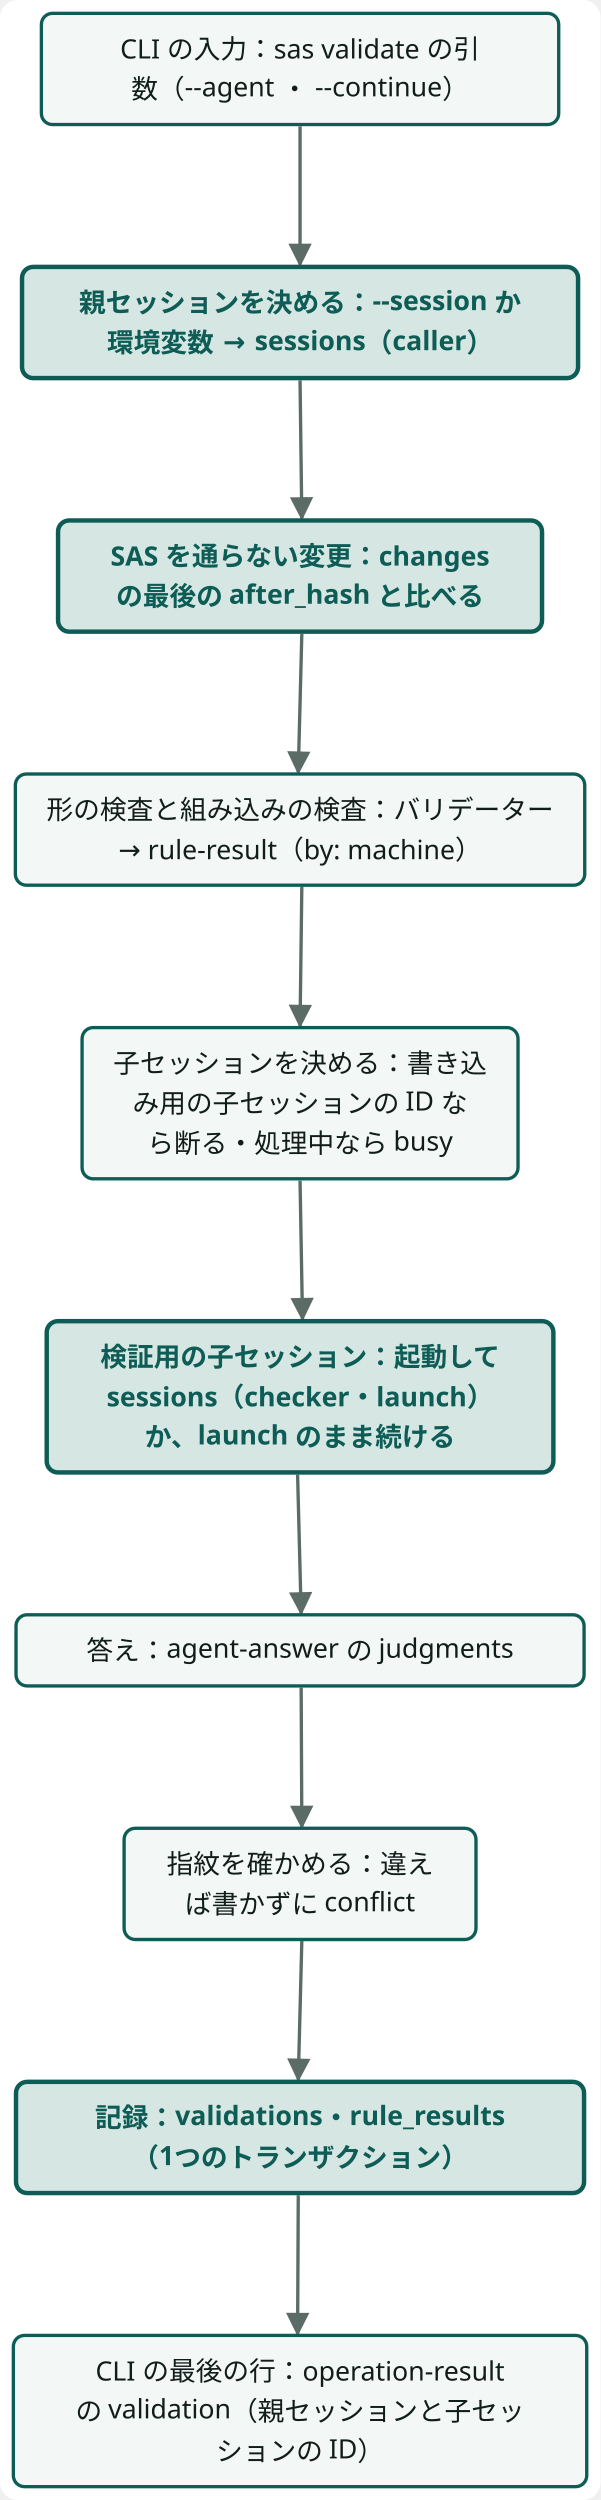
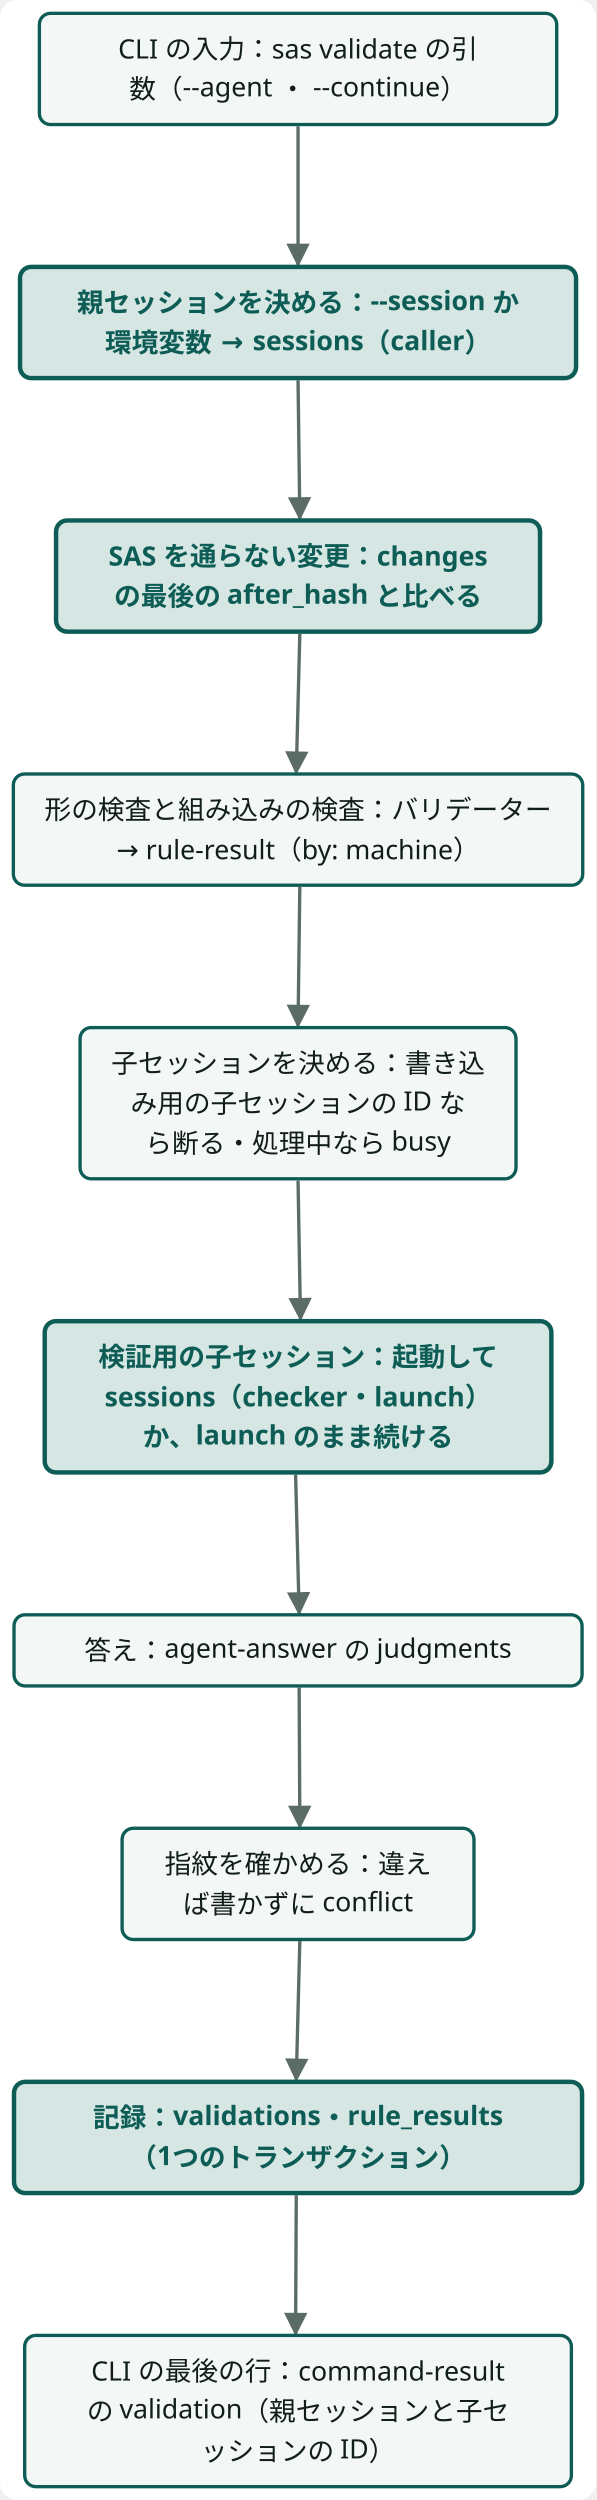
- <svg class="wf-fig dsvg" viewBox="0 0 270 1124" width="270" height="1124" role="img">
-   <style data-dsvg="dark">.dsvg .canvas{fill:var(--dsvg-area-fill,#FFFFFF)}.dsvg .flow{stroke:var(--dsvg-ink-soft,#5B6B66)}.dsvg .box{fill:var(--dsvg-box-fill,#F3F7F5);stroke:var(--dsvg-accent,#0D5C55)}.dsvg .label{fill:var(--dsvg-ink,#111D1A);font-size:12px}.dsvg .box.focus{fill:var(--dsvg-accent-bg,#D5E6E3);stroke:var(--dsvg-accent,#0D5C55)}.dsvg .label.focus{fill:var(--dsvg-accent,#0D5C55);font-size:12px}.dsvg #dsvg-06a7621e-arrow-5B6B66 path{fill:var(--dsvg-ink-soft,#5B6B66)}@media (prefers-color-scheme:dark){:root:not([data-theme="light"]) .dsvg,.dsvg:root:not([data-theme="light"]){--dsvg-area-fill:#22302D;--dsvg-ink-soft:#9DADA8;--dsvg-box-fill:#16211E;--dsvg-accent:#6CC9B8;--dsvg-ink:#E6EEEB;--dsvg-accent-bg:#173330}}:root[data-theme="dark"] .dsvg{--dsvg-area-fill:#22302D;--dsvg-ink-soft:#9DADA8;--dsvg-box-fill:#16211E;--dsvg-accent:#6CC9B8;--dsvg-ink:#E6EEEB;--dsvg-accent-bg:#173330}</style>
+ <svg class="wf-fig dsvg" viewBox="0 0 268 1124" width="268" height="1124" role="img">
+   <style data-dsvg="dark">.dsvg .canvas{fill:var(--dsvg-area-fill,#FFFFFF)}.dsvg .flow{stroke:var(--dsvg-ink-soft,#5B6B66)}.dsvg .box{fill:var(--dsvg-box-fill,#F3F7F5);stroke:var(--dsvg-accent,#0D5C55)}.dsvg .label{fill:var(--dsvg-ink,#111D1A);font-size:12px}.dsvg .box.focus{fill:var(--dsvg-accent-bg,#D5E6E3);stroke:var(--dsvg-accent,#0D5C55)}.dsvg .label.focus{fill:var(--dsvg-accent,#0D5C55);font-size:12px}.dsvg #dsvg-9dfccad2-arrow-5B6B66 path{fill:var(--dsvg-ink-soft,#5B6B66)}@media (prefers-color-scheme:dark){:root:not([data-theme="light"]) .dsvg,.dsvg:root:not([data-theme="light"]){--dsvg-area-fill:#22302D;--dsvg-ink-soft:#9DADA8;--dsvg-box-fill:#16211E;--dsvg-accent:#6CC9B8;--dsvg-ink:#E6EEEB;--dsvg-accent-bg:#173330}}:root[data-theme="dark"] .dsvg{--dsvg-area-fill:#22302D;--dsvg-ink-soft:#9DADA8;--dsvg-box-fill:#16211E;--dsvg-accent:#6CC9B8;--dsvg-ink:#E6EEEB;--dsvg-accent-bg:#173330}</style>
  <defs data-dsvg="marker">
-     <marker id="dsvg-06a7621e-arrow-5B6B66" viewBox="0 0 10 10" refX="9" refY="5" markerWidth="7" markerHeight="7" orient="auto-start-reverse">
+     <marker id="dsvg-9dfccad2-arrow-5B6B66" viewBox="0 0 10 10" refX="9" refY="5" markerWidth="7" markerHeight="7" orient="auto-start-reverse">
      <path d="M0,0 L10,5 L0,10 z" fill="#5B6B66" />
    </marker>
  </defs>
-   <rect data-dsvg="canvas" class="canvas" x="0.0" y="0.0" width="270.0" height="1124.0" fill="#FFFFFF" rx="8" />
+   <rect data-dsvg="canvas" class="canvas" x="0.0" y="0.0" width="268.0" height="1124.0" fill="#FFFFFF" rx="8" />
  <g transform="translate(6.0,6.0)">
-     <path class="flow" d="M128.9,50.8 L128.9,113.0" fill="none" stroke="#5B6B66" stroke-width="1.5" marker-end="url(#dsvg-06a7621e-arrow-5B6B66)" />
-     <path class="flow" d="M128.9,165.0 L129.7,227.0" fill="none" stroke="#5B6B66" stroke-width="1.5" marker-end="url(#dsvg-06a7621e-arrow-5B6B66)" />
-     <path class="flow" d="M129.7,279.0 L128.1,341.3" fill="none" stroke="#5B6B66" stroke-width="1.5" marker-end="url(#dsvg-06a7621e-arrow-5B6B66)" />
-     <path class="flow" d="M129.7,392.7 L128.9,455.2" fill="none" stroke="#5B6B66" stroke-width="1.5" marker-end="url(#dsvg-06a7621e-arrow-5B6B66)" />
-     <path class="flow" d="M128.9,524.8 L130.0,587.0" fill="none" stroke="#5B6B66" stroke-width="1.5" marker-end="url(#dsvg-06a7621e-arrow-5B6B66)" />
-     <path class="flow" d="M127.8,657.0 L129.4,719.3" fill="none" stroke="#5B6B66" stroke-width="1.5" marker-end="url(#dsvg-06a7621e-arrow-5B6B66)" />
-     <path class="flow" d="M129.4,752.7 L129.7,815.3" fill="none" stroke="#5B6B66" stroke-width="1.5" marker-end="url(#dsvg-06a7621e-arrow-5B6B66)" />
-     <path class="flow" d="M129.7,866.7 L128.1,929.0" fill="none" stroke="#5B6B66" stroke-width="1.5" marker-end="url(#dsvg-06a7621e-arrow-5B6B66)" />
-     <path class="flow" d="M128.1,981.0 L127.8,1043.3" fill="none" stroke="#5B6B66" stroke-width="1.5" marker-end="url(#dsvg-06a7621e-arrow-5B6B66)" />
-     <g class="wf-node" transform="translate(12.6,0.0)">
+     <path class="flow" d="M128.0,50.8 L128.0,113.0" fill="none" stroke="#5B6B66" stroke-width="1.5" marker-end="url(#dsvg-9dfccad2-arrow-5B6B66)" />
+     <path class="flow" d="M128.0,165.0 L128.8,227.0" fill="none" stroke="#5B6B66" stroke-width="1.5" marker-end="url(#dsvg-9dfccad2-arrow-5B6B66)" />
+     <path class="flow" d="M128.8,279.0 L127.2,341.3" fill="none" stroke="#5B6B66" stroke-width="1.5" marker-end="url(#dsvg-9dfccad2-arrow-5B6B66)" />
+     <path class="flow" d="M128.8,392.7 L128.0,455.2" fill="none" stroke="#5B6B66" stroke-width="1.5" marker-end="url(#dsvg-9dfccad2-arrow-5B6B66)" />
+     <path class="flow" d="M128.0,524.8 L129.1,587.0" fill="none" stroke="#5B6B66" stroke-width="1.5" marker-end="url(#dsvg-9dfccad2-arrow-5B6B66)" />
+     <path class="flow" d="M126.9,657.0 L128.5,719.3" fill="none" stroke="#5B6B66" stroke-width="1.5" marker-end="url(#dsvg-9dfccad2-arrow-5B6B66)" />
+     <path class="flow" d="M128.5,752.7 L128.8,815.3" fill="none" stroke="#5B6B66" stroke-width="1.5" marker-end="url(#dsvg-9dfccad2-arrow-5B6B66)" />
+     <path class="flow" d="M128.8,866.7 L127.2,929.0" fill="none" stroke="#5B6B66" stroke-width="1.5" marker-end="url(#dsvg-9dfccad2-arrow-5B6B66)" />
+     <path class="flow" d="M127.2,981.0 L126.9,1043.3" fill="none" stroke="#5B6B66" stroke-width="1.5" marker-end="url(#dsvg-9dfccad2-arrow-5B6B66)" />
+     <g class="wf-node" transform="translate(11.7,0.0)">
      <g class="svg-box" role="plain">
        <rect class="box" x="0" y="0" width="232.6" height="50.0" fill="#F3F7F5" stroke="#0D5C55" stroke-width="1.5" rx="5" />
        <text class="label" x="116.3" y="20.3" text-anchor="middle" font-weight="400" font-family="Noto Sans JP, Hiragino Kaku Gothic ProN, sans-serif" font-size="12" fill="#111D1A">CLI の入力：sas validate の引</text>
        <text class="label" x="116.3" y="38.3" text-anchor="middle" font-weight="400" font-family="Noto Sans JP, Hiragino Kaku Gothic ProN, sans-serif" font-size="12" fill="#111D1A">数（--agent ・ --continue）</text>
      </g>
    </g>
-     <g class="wf-node" transform="translate(3.9,114.0)">
+     <g class="wf-node" transform="translate(3.0,114.0)">
      <g class="svg-box" role="focus">
        <rect class="box focus" x="0" y="0" width="250.0" height="50.0" fill="#D5E6E3" stroke="#0D5C55" stroke-width="2" rx="5" />
        <text class="label focus" x="125.0" y="20.3" text-anchor="middle" font-weight="600" font-family="Noto Sans JP, Hiragino Kaku Gothic ProN, sans-serif" font-size="12" fill="#0D5C55">親セッションを決める：--session か</text>
        <text class="label focus" x="125.0" y="38.3" text-anchor="middle" font-weight="600" font-family="Noto Sans JP, Hiragino Kaku Gothic ProN, sans-serif" font-size="12" fill="#0D5C55">環境変数 → sessions（caller）</text>
      </g>
    </g>
-     <g class="wf-node" transform="translate(20.1,228.0)">
+     <g class="wf-node" transform="translate(19.2,228.0)">
      <g class="svg-box" role="focus">
        <rect class="box focus" x="0" y="0" width="217.6" height="50.0" fill="#D5E6E3" stroke="#0D5C55" stroke-width="2" rx="5" />
        <text class="label focus" x="108.8" y="20.3" text-anchor="middle" font-weight="600" font-family="Noto Sans JP, Hiragino Kaku Gothic ProN, sans-serif" font-size="12" fill="#0D5C55">SAS を通らない変更：changes </text>
        <text class="label focus" x="108.8" y="38.3" text-anchor="middle" font-weight="600" font-family="Noto Sans JP, Hiragino Kaku Gothic ProN, sans-serif" font-size="12" fill="#0D5C55">の最後の after_hash と比べる</text>
      </g>
    </g>
-     <g class="wf-node" transform="translate(0.9,342.0)">
+     <g class="wf-node" transform="translate(0.0,342.0)">
      <g class="svg-box" role="plain">
        <rect class="box" x="0" y="0" width="256.0" height="50.0" fill="#F3F7F5" stroke="#0D5C55" stroke-width="1.5" rx="5" />
        <text class="label" x="128.0" y="20.3" text-anchor="middle" font-weight="400" font-family="Noto Sans JP, Hiragino Kaku Gothic ProN, sans-serif" font-size="12" fill="#111D1A">形の検査と組み込みの検査：バリデーター</text>
        <text class="label" x="128.0" y="38.3" text-anchor="middle" font-weight="400" font-family="Noto Sans JP, Hiragino Kaku Gothic ProN, sans-serif" font-size="12" fill="#111D1A">→ rule-result（by: machine）</text>
      </g>
    </g>
-     <g class="wf-node" transform="translate(30.9,456.0)">
+     <g class="wf-node" transform="translate(30.0,456.0)">
      <g class="svg-box" role="plain">
        <rect class="box" x="0" y="0" width="196.0" height="68.0" fill="#F3F7F5" stroke="#0D5C55" stroke-width="1.5" rx="5" />
        <text class="label" x="98.0" y="20.3" text-anchor="middle" font-weight="400" font-family="Noto Sans JP, Hiragino Kaku Gothic ProN, sans-serif" font-size="12" fill="#111D1A">子セッションを決める：書き込</text>
        <text class="label" x="98.0" y="38.3" text-anchor="middle" font-weight="400" font-family="Noto Sans JP, Hiragino Kaku Gothic ProN, sans-serif" font-size="12" fill="#111D1A">み用の子セッションの ID な</text>
        <text class="label" x="98.0" y="56.3" text-anchor="middle" font-weight="400" font-family="Noto Sans JP, Hiragino Kaku Gothic ProN, sans-serif" font-size="12" fill="#111D1A">ら断る・処理中なら busy</text>
      </g>
    </g>
-     <g class="wf-node" transform="translate(15.0,588.0)">
+     <g class="wf-node" transform="translate(14.1,588.0)">
      <g class="svg-box" role="focus">
        <rect class="box focus" x="0" y="0" width="227.8" height="68.0" fill="#D5E6E3" stroke="#0D5C55" stroke-width="2" rx="5" />
        <text class="label focus" x="113.9" y="20.3" text-anchor="middle" font-weight="600" font-family="Noto Sans JP, Hiragino Kaku Gothic ProN, sans-serif" font-size="12" fill="#0D5C55">検証用の子セッション：起動して </text>
        <text class="label focus" x="113.9" y="38.3" text-anchor="middle" font-weight="600" font-family="Noto Sans JP, Hiragino Kaku Gothic ProN, sans-serif" font-size="12" fill="#0D5C55">sessions（checker・launch）</text>
        <text class="label focus" x="113.9" y="56.3" text-anchor="middle" font-weight="600" font-family="Noto Sans JP, Hiragino Kaku Gothic ProN, sans-serif" font-size="12" fill="#0D5C55">か、launch のまま続ける</text>
      </g>
    </g>
-     <g class="wf-node" transform="translate(1.2,720.0)">
+     <g class="wf-node" transform="translate(0.3,720.0)">
      <g class="svg-box" role="plain">
        <rect class="box" x="0" y="0" width="255.4" height="32.0" fill="#F3F7F5" stroke="#0D5C55" stroke-width="1.5" rx="5" />
        <text class="label" x="127.7" y="20.3" text-anchor="middle" font-weight="400" font-family="Noto Sans JP, Hiragino Kaku Gothic ProN, sans-serif" font-size="12" fill="#111D1A">答え：agent-answer の judgments</text>
      </g>
    </g>
-     <g class="wf-node" transform="translate(49.8,816.0)">
+     <g class="wf-node" transform="translate(48.9,816.0)">
      <g class="svg-box" role="plain">
        <rect class="box" x="0" y="0" width="158.2" height="50.0" fill="#F3F7F5" stroke="#0D5C55" stroke-width="1.5" rx="5" />
        <text class="label" x="79.1" y="20.3" text-anchor="middle" font-weight="400" font-family="Noto Sans JP, Hiragino Kaku Gothic ProN, sans-serif" font-size="12" fill="#111D1A">指紋を確かめる：違え</text>
        <text class="label" x="79.1" y="38.3" text-anchor="middle" font-weight="400" font-family="Noto Sans JP, Hiragino Kaku Gothic ProN, sans-serif" font-size="12" fill="#111D1A">ば書かずに conflict</text>
      </g>
    </g>
-     <g class="wf-node" transform="translate(1.2,930.0)">
+     <g class="wf-node" transform="translate(0.3,930.0)">
      <g class="svg-box" role="focus">
        <rect class="box focus" x="0" y="0" width="255.4" height="50.0" fill="#D5E6E3" stroke="#0D5C55" stroke-width="2" rx="5" />
        <text class="label focus" x="127.7" y="20.3" text-anchor="middle" font-weight="600" font-family="Noto Sans JP, Hiragino Kaku Gothic ProN, sans-serif" font-size="12" fill="#0D5C55">記録：validations・rule_results</text>
        <text class="label focus" x="127.7" y="38.3" text-anchor="middle" font-weight="600" font-family="Noto Sans JP, Hiragino Kaku Gothic ProN, sans-serif" font-size="12" fill="#0D5C55">（1つのトランザクション）</text>
      </g>
    </g>
-     <g class="wf-node" transform="translate(0.0,1044.0)">
+     <g class="wf-node" transform="translate(5.1,1044.0)">
      <g class="svg-box" role="plain">
-         <rect class="box" x="0" y="0" width="257.8" height="68.0" fill="#F3F7F5" stroke="#0D5C55" stroke-width="1.5" rx="5" />
-         <text class="label" x="128.9" y="20.3" text-anchor="middle" font-weight="400" font-family="Noto Sans JP, Hiragino Kaku Gothic ProN, sans-serif" font-size="12" fill="#111D1A">CLI の最後の行：operation-result</text>
-         <text class="label" x="128.9" y="38.3" text-anchor="middle" font-weight="400" font-family="Noto Sans JP, Hiragino Kaku Gothic ProN, sans-serif" font-size="12" fill="#111D1A">の validation（親セッションと子セッ</text>
-         <text class="label" x="128.9" y="56.3" text-anchor="middle" font-weight="400" font-family="Noto Sans JP, Hiragino Kaku Gothic ProN, sans-serif" font-size="12" fill="#111D1A">ションの ID）</text>
+         <rect class="box" x="0" y="0" width="245.8" height="68.0" fill="#F3F7F5" stroke="#0D5C55" stroke-width="1.5" rx="5" />
+         <text class="label" x="122.9" y="20.3" text-anchor="middle" font-weight="400" font-family="Noto Sans JP, Hiragino Kaku Gothic ProN, sans-serif" font-size="12" fill="#111D1A">CLI の最後の行：command-result</text>
+         <text class="label" x="122.9" y="38.3" text-anchor="middle" font-weight="400" font-family="Noto Sans JP, Hiragino Kaku Gothic ProN, sans-serif" font-size="12" fill="#111D1A">の validation（親セッションと子セ</text>
+         <text class="label" x="122.9" y="56.3" text-anchor="middle" font-weight="400" font-family="Noto Sans JP, Hiragino Kaku Gothic ProN, sans-serif" font-size="12" fill="#111D1A">ッションの ID）</text>
      </g>
    </g>
  </g>
</svg>
